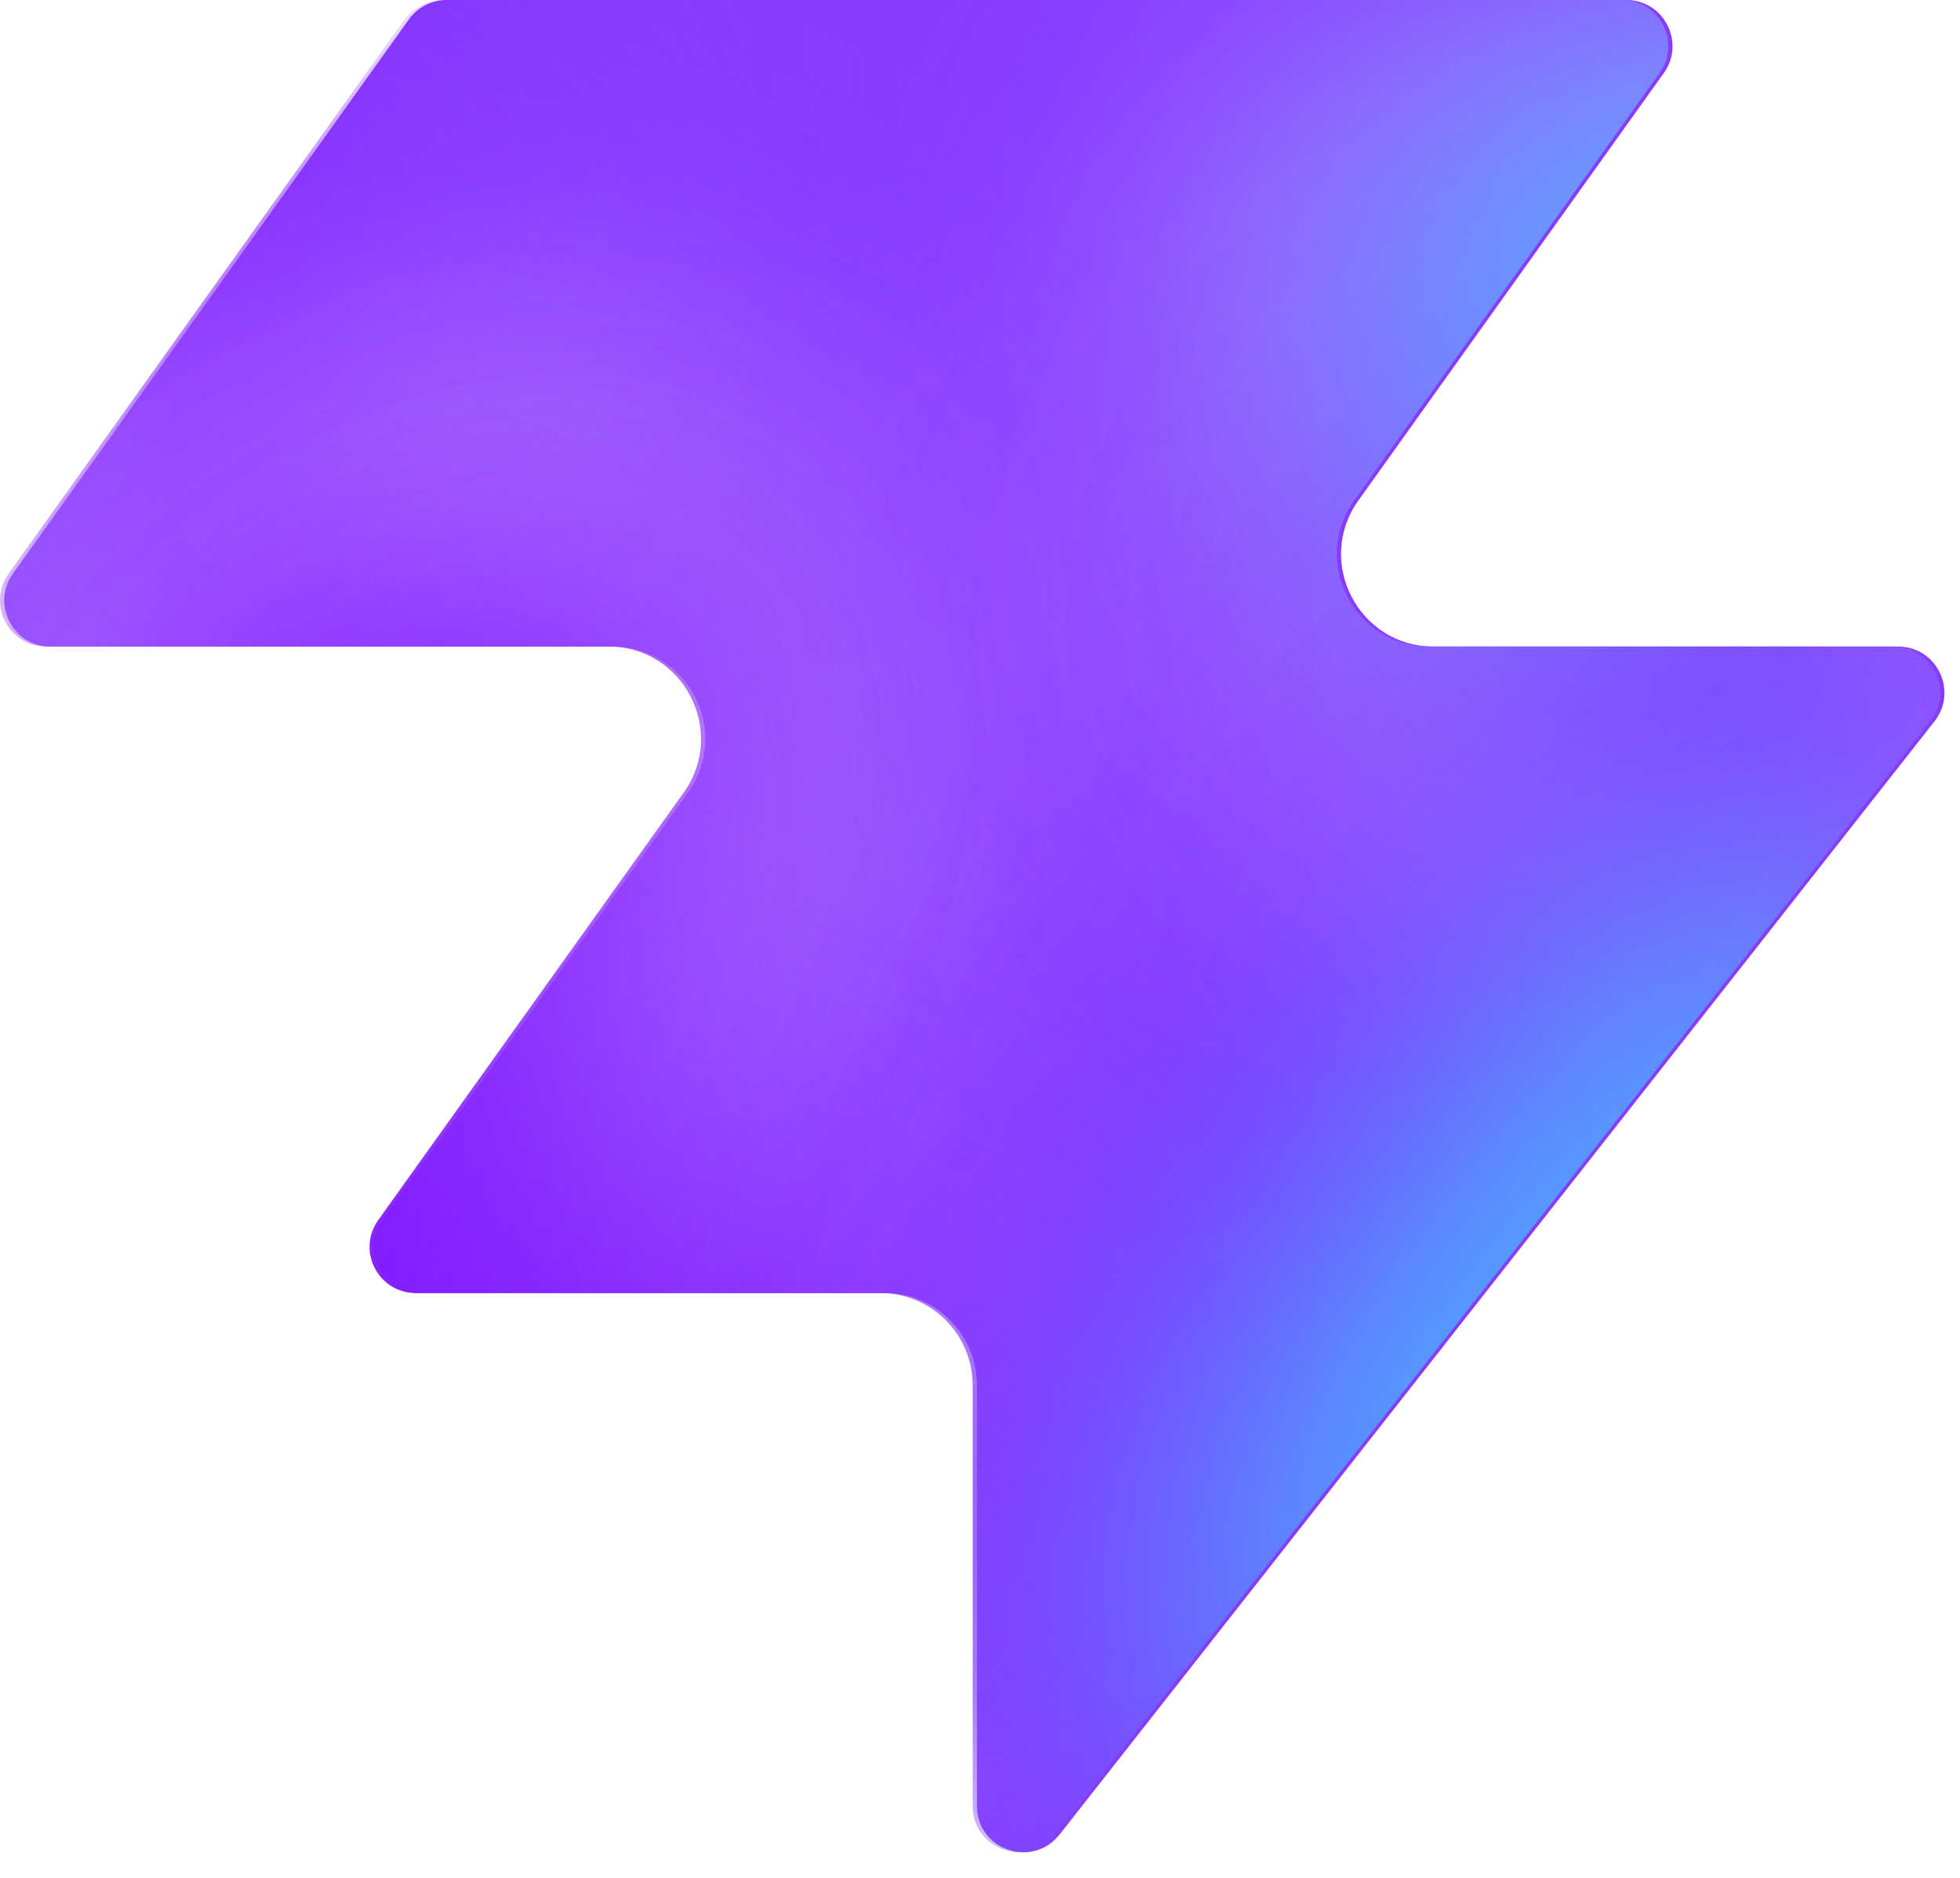
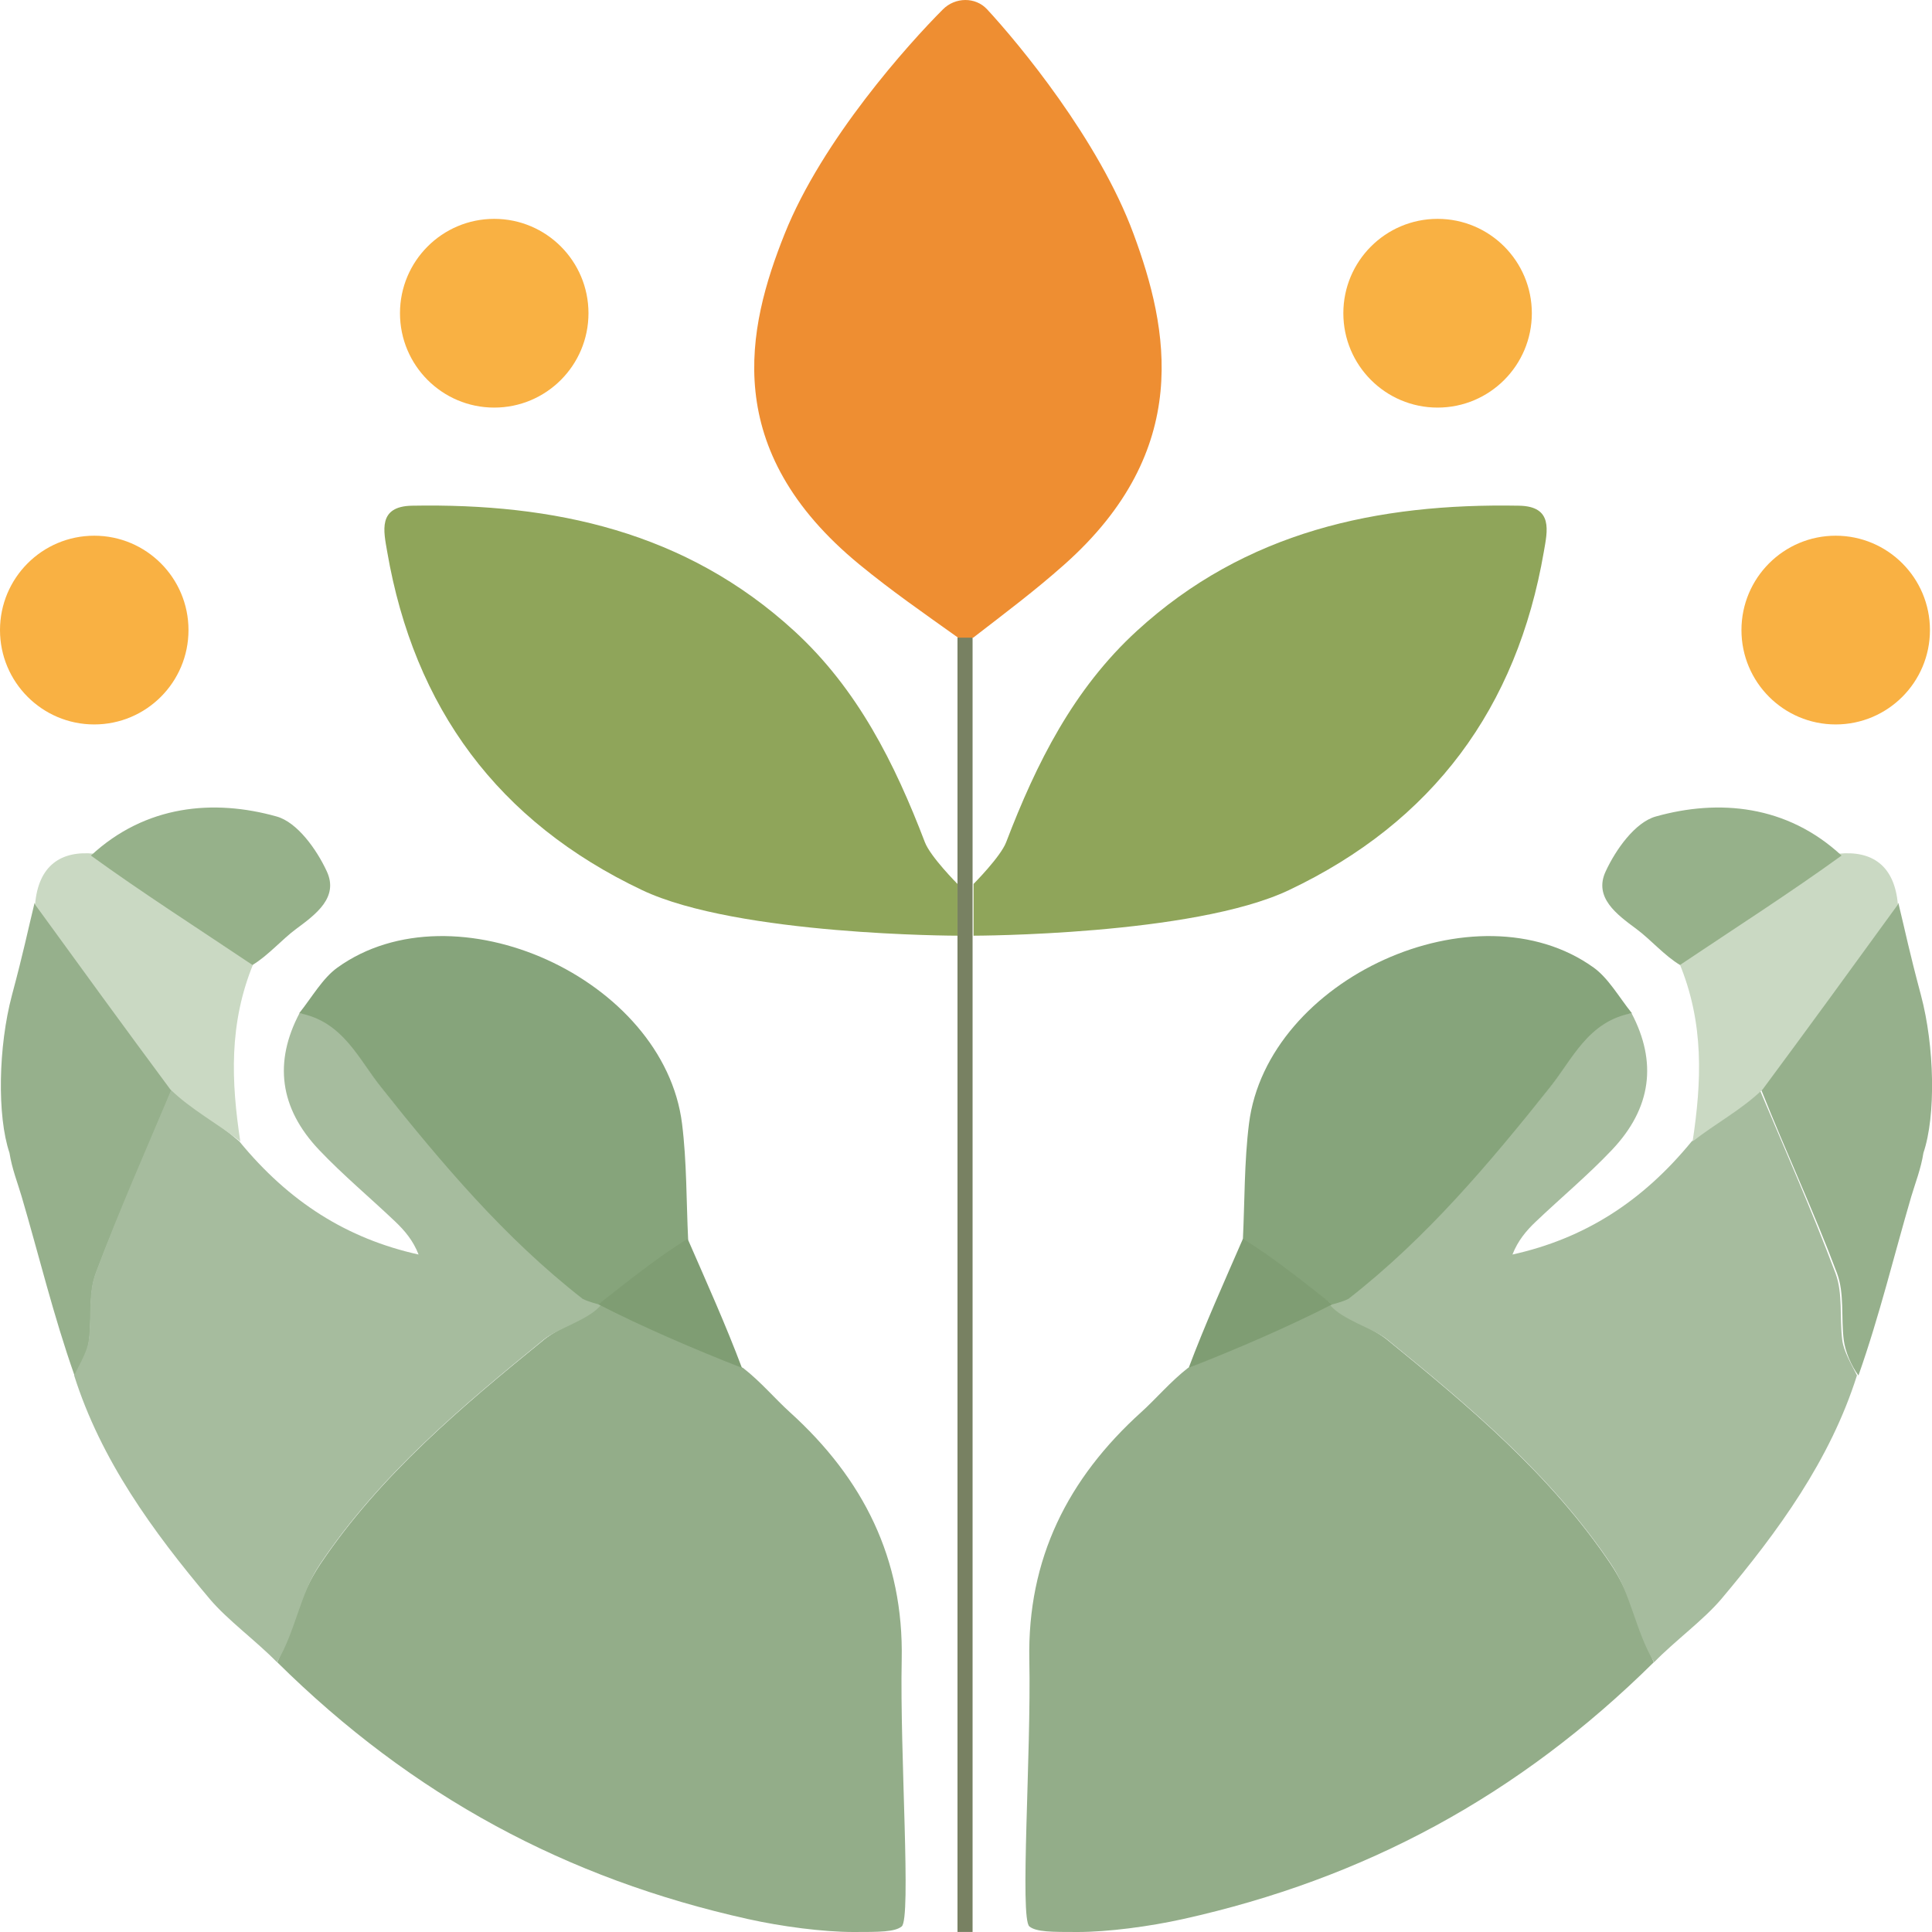
- <svg xmlns="http://www.w3.org/2000/svg" width="48" height="46" fill="none" viewBox="0 0 48 46">
-   <path fill="#863bff" d="M25.946 44.938c-.664.845-2.021.375-2.021-.698V33.937a2.26 2.26 0 0 0-2.262-2.262H10.287c-.92 0-1.456-1.04-.92-1.788l7.48-10.471c1.07-1.497 0-3.578-1.842-3.578H1.237c-.92 0-1.456-1.04-.92-1.788L10.013.474c.214-.297.556-.474.92-.474h28.894c.92 0 1.456 1.04.92 1.788l-7.48 10.471c-1.07 1.498 0 3.579 1.842 3.579h11.377c.943 0 1.473 1.088.89 1.83L25.947 44.94z" style="fill:#863bff;fill:color(display-p3 .525 .23 1);fill-opacity:1" />
-   <mask id="a" width="48" height="46" x="0" y="0" maskUnits="userSpaceOnUse" style="mask-type:alpha">
-     <path fill="#000" d="M25.842 44.938c-.664.844-2.021.375-2.021-.698V33.937a2.26 2.26 0 0 0-2.262-2.262H10.183c-.92 0-1.456-1.04-.92-1.788l7.48-10.471c1.07-1.498 0-3.579-1.842-3.579H1.133c-.92 0-1.456-1.04-.92-1.787L9.91.473c.214-.297.556-.474.92-.474h28.894c.92 0 1.456 1.04.92 1.788l-7.48 10.471c-1.07 1.498 0 3.578 1.842 3.578h11.377c.943 0 1.473 1.088.89 1.832L25.843 44.94z" style="fill:#000;fill-opacity:1" />
-   </mask>
-   <g mask="url(#a)">
-     <g filter="url(#b)">
-       <ellipse cx="5.508" cy="14.704" fill="#ede6ff" rx="5.508" ry="14.704" style="fill:#ede6ff;fill:color(display-p3 .927 .903 1);fill-opacity:1" transform="matrix(.00324 1 1 -.00324 -4.47 31.516)" />
-     </g>
-     <g filter="url(#c)">
-       <ellipse cx="10.399" cy="29.851" fill="#ede6ff" rx="10.399" ry="29.851" style="fill:#ede6ff;fill:color(display-p3 .927 .903 1);fill-opacity:1" transform="matrix(.00324 1 1 -.00324 -39.328 7.883)" />
-     </g>
-     <g filter="url(#d)">
-       <ellipse cx="5.508" cy="30.487" fill="#7e14ff" rx="5.508" ry="30.487" style="fill:#7e14ff;fill:color(display-p3 .492 .077 1);fill-opacity:1" transform="rotate(89.814 -25.913 -14.639)scale(1 -1)" />
-     </g>
-     <g filter="url(#e)">
-       <ellipse cx="5.508" cy="30.599" fill="#7e14ff" rx="5.508" ry="30.599" style="fill:#7e14ff;fill:color(display-p3 .492 .077 1);fill-opacity:1" transform="rotate(89.814 -32.644 -3.334)scale(1 -1)" />
-     </g>
-     <g filter="url(#f)">
-       <ellipse cx="5.508" cy="30.599" fill="#7e14ff" rx="5.508" ry="30.599" style="fill:#7e14ff;fill:color(display-p3 .492 .077 1);fill-opacity:1" transform="matrix(.00324 1 1 -.00324 -34.34 30.47)" />
-     </g>
-     <g filter="url(#g)">
-       <ellipse cx="14.072" cy="22.078" fill="#ede6ff" rx="14.072" ry="22.078" style="fill:#ede6ff;fill:color(display-p3 .927 .903 1);fill-opacity:1" transform="rotate(93.35 24.506 48.493)scale(-1 1)" />
-     </g>
-     <g filter="url(#h)">
-       <ellipse cx="3.47" cy="21.501" fill="#7e14ff" rx="3.47" ry="21.501" style="fill:#7e14ff;fill:color(display-p3 .492 .077 1);fill-opacity:1" transform="rotate(89.009 28.708 47.59)scale(-1 1)" />
-     </g>
-     <g filter="url(#i)">
-       <ellipse cx="3.47" cy="21.501" fill="#7e14ff" rx="3.47" ry="21.501" style="fill:#7e14ff;fill:color(display-p3 .492 .077 1);fill-opacity:1" transform="rotate(89.009 28.708 47.59)scale(-1 1)" />
-     </g>
-     <g filter="url(#j)">
-       <ellipse cx=".387" cy="8.972" fill="#7e14ff" rx="4.407" ry="29.108" style="fill:#7e14ff;fill:color(display-p3 .492 .077 1);fill-opacity:1" transform="rotate(39.51 .387 8.972)" />
-     </g>
-     <g filter="url(#k)">
-       <ellipse cx="47.523" cy="-6.092" fill="#7e14ff" rx="4.407" ry="29.108" style="fill:#7e14ff;fill:color(display-p3 .492 .077 1);fill-opacity:1" transform="rotate(37.892 47.523 -6.092)" />
-     </g>
-     <g filter="url(#l)">
-       <ellipse cx="41.412" cy="6.333" fill="#47bfff" rx="5.971" ry="9.665" style="fill:#47bfff;fill:color(display-p3 .28 .748 1);fill-opacity:1" transform="rotate(37.892 41.412 6.333)" />
-     </g>
-     <g filter="url(#m)">
-       <ellipse cx="-1.879" cy="38.332" fill="#7e14ff" rx="4.407" ry="29.108" style="fill:#7e14ff;fill:color(display-p3 .492 .077 1);fill-opacity:1" transform="rotate(37.892 -1.88 38.332)" />
-     </g>
-     <g filter="url(#n)">
-       <ellipse cx="-1.879" cy="38.332" fill="#7e14ff" rx="4.407" ry="29.108" style="fill:#7e14ff;fill:color(display-p3 .492 .077 1);fill-opacity:1" transform="rotate(37.892 -1.88 38.332)" />
-     </g>
-     <g filter="url(#o)">
-       <ellipse cx="35.651" cy="29.907" fill="#7e14ff" rx="4.407" ry="29.108" style="fill:#7e14ff;fill:color(display-p3 .492 .077 1);fill-opacity:1" transform="rotate(37.892 35.651 29.907)" />
-     </g>
-     <g filter="url(#p)">
-       <ellipse cx="38.418" cy="32.4" fill="#47bfff" rx="5.971" ry="15.297" style="fill:#47bfff;fill:color(display-p3 .28 .748 1);fill-opacity:1" transform="rotate(37.892 38.418 32.4)" />
-     </g>
-   </g>
-   <defs>
-     <filter id="b" width="60.045" height="41.654" x="-19.77" y="16.149" color-interpolation-filters="sRGB" filterUnits="userSpaceOnUse">
-       <feFlood flood-opacity="0" result="BackgroundImageFix" />
-       <feBlend in="SourceGraphic" in2="BackgroundImageFix" result="shape" />
-       <feGaussianBlur result="effect1_foregroundBlur_2002_17158" stdDeviation="7.659" />
-     </filter>
-     <filter id="c" width="90.34" height="51.437" x="-54.613" y="-7.533" color-interpolation-filters="sRGB" filterUnits="userSpaceOnUse">
-       <feFlood flood-opacity="0" result="BackgroundImageFix" />
-       <feBlend in="SourceGraphic" in2="BackgroundImageFix" result="shape" />
-       <feGaussianBlur result="effect1_foregroundBlur_2002_17158" stdDeviation="7.659" />
-     </filter>
-     <filter id="d" width="79.355" height="29.4" x="-49.64" y="2.03" color-interpolation-filters="sRGB" filterUnits="userSpaceOnUse">
-       <feFlood flood-opacity="0" result="BackgroundImageFix" />
-       <feBlend in="SourceGraphic" in2="BackgroundImageFix" result="shape" />
-       <feGaussianBlur result="effect1_foregroundBlur_2002_17158" stdDeviation="4.596" />
-     </filter>
-     <filter id="e" width="79.579" height="29.4" x="-45.045" y="20.029" color-interpolation-filters="sRGB" filterUnits="userSpaceOnUse">
-       <feFlood flood-opacity="0" result="BackgroundImageFix" />
-       <feBlend in="SourceGraphic" in2="BackgroundImageFix" result="shape" />
-       <feGaussianBlur result="effect1_foregroundBlur_2002_17158" stdDeviation="4.596" />
-     </filter>
-     <filter id="f" width="79.579" height="29.4" x="-43.513" y="21.178" color-interpolation-filters="sRGB" filterUnits="userSpaceOnUse">
-       <feFlood flood-opacity="0" result="BackgroundImageFix" />
-       <feBlend in="SourceGraphic" in2="BackgroundImageFix" result="shape" />
-       <feGaussianBlur result="effect1_foregroundBlur_2002_17158" stdDeviation="4.596" />
-     </filter>
-     <filter id="g" width="74.749" height="58.852" x="15.756" y="-17.901" color-interpolation-filters="sRGB" filterUnits="userSpaceOnUse">
-       <feFlood flood-opacity="0" result="BackgroundImageFix" />
-       <feBlend in="SourceGraphic" in2="BackgroundImageFix" result="shape" />
-       <feGaussianBlur result="effect1_foregroundBlur_2002_17158" stdDeviation="7.659" />
-     </filter>
-     <filter id="h" width="61.377" height="25.362" x="23.548" y="2.284" color-interpolation-filters="sRGB" filterUnits="userSpaceOnUse">
-       <feFlood flood-opacity="0" result="BackgroundImageFix" />
-       <feBlend in="SourceGraphic" in2="BackgroundImageFix" result="shape" />
-       <feGaussianBlur result="effect1_foregroundBlur_2002_17158" stdDeviation="4.596" />
-     </filter>
-     <filter id="i" width="61.377" height="25.362" x="23.548" y="2.284" color-interpolation-filters="sRGB" filterUnits="userSpaceOnUse">
-       <feFlood flood-opacity="0" result="BackgroundImageFix" />
-       <feBlend in="SourceGraphic" in2="BackgroundImageFix" result="shape" />
-       <feGaussianBlur result="effect1_foregroundBlur_2002_17158" stdDeviation="4.596" />
-     </filter>
-     <filter id="j" width="56.045" height="63.649" x="-27.636" y="-22.853" color-interpolation-filters="sRGB" filterUnits="userSpaceOnUse">
-       <feFlood flood-opacity="0" result="BackgroundImageFix" />
-       <feBlend in="SourceGraphic" in2="BackgroundImageFix" result="shape" />
-       <feGaussianBlur result="effect1_foregroundBlur_2002_17158" stdDeviation="4.596" />
-     </filter>
-     <filter id="k" width="54.814" height="64.646" x="20.116" y="-38.415" color-interpolation-filters="sRGB" filterUnits="userSpaceOnUse">
-       <feFlood flood-opacity="0" result="BackgroundImageFix" />
-       <feBlend in="SourceGraphic" in2="BackgroundImageFix" result="shape" />
-       <feGaussianBlur result="effect1_foregroundBlur_2002_17158" stdDeviation="4.596" />
-     </filter>
-     <filter id="l" width="33.541" height="35.313" x="24.641" y="-11.323" color-interpolation-filters="sRGB" filterUnits="userSpaceOnUse">
-       <feFlood flood-opacity="0" result="BackgroundImageFix" />
-       <feBlend in="SourceGraphic" in2="BackgroundImageFix" result="shape" />
-       <feGaussianBlur result="effect1_foregroundBlur_2002_17158" stdDeviation="4.596" />
-     </filter>
-     <filter id="m" width="54.814" height="64.646" x="-29.286" y="6.009" color-interpolation-filters="sRGB" filterUnits="userSpaceOnUse">
-       <feFlood flood-opacity="0" result="BackgroundImageFix" />
-       <feBlend in="SourceGraphic" in2="BackgroundImageFix" result="shape" />
-       <feGaussianBlur result="effect1_foregroundBlur_2002_17158" stdDeviation="4.596" />
-     </filter>
-     <filter id="n" width="54.814" height="64.646" x="-29.286" y="6.009" color-interpolation-filters="sRGB" filterUnits="userSpaceOnUse">
-       <feFlood flood-opacity="0" result="BackgroundImageFix" />
-       <feBlend in="SourceGraphic" in2="BackgroundImageFix" result="shape" />
-       <feGaussianBlur result="effect1_foregroundBlur_2002_17158" stdDeviation="4.596" />
-     </filter>
-     <filter id="o" width="54.814" height="64.646" x="8.244" y="-2.416" color-interpolation-filters="sRGB" filterUnits="userSpaceOnUse">
-       <feFlood flood-opacity="0" result="BackgroundImageFix" />
-       <feBlend in="SourceGraphic" in2="BackgroundImageFix" result="shape" />
-       <feGaussianBlur result="effect1_foregroundBlur_2002_17158" stdDeviation="4.596" />
-     </filter>
-     <filter id="p" width="39.409" height="43.623" x="18.713" y="10.588" color-interpolation-filters="sRGB" filterUnits="userSpaceOnUse">
-       <feFlood flood-opacity="0" result="BackgroundImageFix" />
-       <feBlend in="SourceGraphic" in2="BackgroundImageFix" result="shape" />
-       <feGaussianBlur result="effect1_foregroundBlur_2002_17158" stdDeviation="4.596" />
-     </filter>
-   </defs>
+ <svg xmlns="http://www.w3.org/2000/svg" width="32" height="32" viewBox="0 0 32 32" fill="none">
+   <path d="M16.109 10.56H15.859L15.859 31.999H16.109V10.56Z" fill="#788162" />
+   <path d="M14.241 9.355C14.77 9.789 15.279 10.141 15.869 10.562H16.119C16.664 10.141 17.135 9.789 17.624 9.355C19.771 7.451 19.353 5.436 18.775 3.874C18.198 2.311 16.87 0.717 16.35 0.155C16.156 -0.055 15.82 -0.048 15.618 0.155C15.056 0.717 13.62 2.311 12.996 3.874C12.371 5.436 11.918 7.451 14.241 9.355Z" fill="#EE8E32" />
+   <path d="M16.125 15.498V14.641C16.125 14.641 16.573 14.191 16.665 13.95C17.165 12.642 17.78 11.411 18.832 10.448C20.627 8.804 22.811 8.333 25.161 8.376C25.731 8.386 25.629 8.8 25.571 9.137C25.125 11.725 23.735 13.612 21.347 14.744C19.762 15.495 16.125 15.498 16.125 15.498Z" fill="#8FA55A" />
+   <path d="M15.859 15.498V14.641C15.859 14.641 15.411 14.191 15.319 13.95C14.819 12.642 14.204 11.411 13.152 10.448C11.357 8.804 9.174 8.333 6.824 8.376C6.253 8.386 6.355 8.8 6.413 9.137C6.859 11.725 8.25 13.612 10.637 14.744C12.223 15.495 15.859 15.498 15.859 15.498Z" fill="#8FA55A" />
+   <ellipse cx="8.186" cy="5.188" rx="1.561" ry="1.563" fill="#F9B143" />
+   <ellipse cx="23.811" cy="5.188" rx="1.561" ry="1.563" fill="#F9B143" />
+   <path d="M14.935 31.908C15.096 31.777 14.903 29.047 14.935 27.493C14.97 25.817 14.296 24.488 13.082 23.39C12.839 23.17 12.598 22.883 12.307 22.657C11.469 22.32 10.089 21.67 10.089 21.67L9.929 21.605C9.696 21.837 9.239 22.003 9.016 22.185C7.649 23.297 6.298 24.43 5.304 25.909C4.968 26.41 4.848 26.953 4.592 27.532C6.829 29.744 9.381 31.118 12.391 31.786C12.944 31.909 13.633 32 14.137 32C14.566 32 14.821 32 14.935 31.908Z" fill="#93AD89" />
+   <path d="M0.157 19.095C0.198 19.358 0.292 19.592 0.358 19.817C0.641 20.778 0.885 21.793 1.234 22.782C1.355 22.621 1.454 22.384 1.477 22.193C1.523 21.825 1.463 21.423 1.589 21.089C1.978 20.053 2.43 19.096 2.852 18.032C2.085 16.997 1.331 15.95 0.572 14.957C0.448 15.467 0.399 15.73 0.198 16.483C-0.028 17.331 -0.05 18.483 0.157 19.095Z" fill="#96B08C" />
+   <path d="M2.845 18.031C2.415 19.052 1.972 20.052 1.583 21.088C1.457 21.422 1.517 21.824 1.471 22.192C1.448 22.383 1.325 22.582 1.228 22.781C1.671 24.183 2.533 25.367 3.473 26.483C3.766 26.831 4.243 27.178 4.588 27.532C4.902 27.005 4.964 26.409 5.3 25.908C6.293 24.429 7.645 23.296 9.011 22.184C9.235 22.003 9.766 21.857 9.961 21.607C8.674 20.55 7.326 19.268 6.319 18.012C5.952 17.552 5.695 16.872 4.961 16.781C4.536 17.587 4.626 18.351 5.285 19.046C5.683 19.465 6.13 19.837 6.549 20.236C6.704 20.384 6.844 20.549 6.933 20.779C5.744 20.515 4.785 19.906 3.965 18.906C3.571 18.567 3.185 18.325 2.845 18.031Z" fill="#A6BC9E" />
+   <path d="M4.956 16.782C5.682 16.915 5.946 17.552 6.314 18.012C7.32 19.269 8.344 20.493 9.649 21.512C9.747 21.564 9.92 21.605 9.92 21.605C9.92 21.605 10.923 20.882 11.398 20.534C11.367 19.893 11.376 19.247 11.297 18.613C10.997 16.205 7.523 14.634 5.588 16.027C5.345 16.201 5.169 16.514 4.956 16.782Z" fill="#86A47B" />
+   <path d="M2.821 18.044C3.168 18.38 3.599 18.607 3.98 18.906C3.832 17.924 3.784 16.953 4.203 15.946C3.306 15.293 2.435 14.717 1.563 14.14C1.016 14.085 0.635 14.329 0.581 14.982C1.332 16.017 2.054 17.009 2.821 18.044Z" fill="#CAD9C3" />
+   <path d="M1.506 14.171C2.346 14.78 3.278 15.377 4.182 15.983C4.437 15.831 4.673 15.557 4.905 15.386C5.232 15.144 5.613 14.864 5.413 14.433C5.245 14.069 4.924 13.62 4.583 13.524C3.54 13.231 2.41 13.332 1.506 14.171Z" fill="#96B18A" />
+   <path d="M11.389 20.518C10.894 20.823 10.405 21.217 9.911 21.604C10.668 21.991 11.488 22.341 12.289 22.657C12.024 21.951 11.701 21.233 11.389 20.518Z" fill="#7F9D73" />
+   <path d="M17.05 31.908C16.888 31.777 17.081 29.047 17.049 27.493C17.015 25.817 17.688 24.488 18.902 23.39C19.146 23.17 19.387 22.883 19.677 22.657C20.515 22.32 21.895 21.67 21.895 21.67L22.055 21.605C22.288 21.837 22.745 22.003 22.969 22.185C24.335 23.297 25.687 24.43 26.68 25.909C27.017 26.41 27.137 26.953 27.392 27.532C25.155 29.744 22.603 31.118 19.593 31.786C19.04 31.909 18.352 32 17.848 32C17.418 32 17.163 32 17.05 31.908Z" fill="#93AD89" />
+   <path d="M31.858 19.095C31.817 19.358 31.724 19.592 31.657 19.817C31.375 20.778 31.131 21.793 30.782 22.782C30.661 22.621 30.562 22.384 30.538 22.193C30.492 21.825 30.552 21.423 30.427 21.089C30.038 20.053 29.586 19.096 29.164 18.032C29.931 16.997 30.685 15.95 31.443 14.957C31.567 15.467 31.616 15.73 31.817 16.483C32.043 17.331 32.066 18.483 31.858 19.095Z" fill="#96B08C" />
+   <path d="M29.139 18.031C29.569 19.052 30.012 20.052 30.401 21.088C30.527 21.422 30.467 21.824 30.513 22.192C30.537 22.383 30.659 22.582 30.757 22.781C30.314 24.183 29.451 25.367 28.512 26.483C28.218 26.831 27.741 27.178 27.397 27.532C27.083 27.005 27.021 26.409 26.684 25.908C25.691 24.429 24.34 23.296 22.973 22.184C22.75 22.003 22.219 21.857 22.023 21.607C23.31 20.55 24.659 19.268 25.665 18.012C26.033 17.552 26.29 16.872 27.023 16.781C27.448 17.587 27.358 18.351 26.699 19.046C26.302 19.465 25.855 19.837 25.436 20.236C25.28 20.384 25.141 20.549 25.051 20.779C26.241 20.515 27.2 19.906 28.019 18.906C28.413 18.567 28.8 18.325 29.139 18.031Z" fill="#A6BC9E" />
+   <path d="M27.029 16.782C26.302 16.915 26.039 17.552 25.671 18.012C24.665 19.269 23.641 20.493 22.336 21.512C22.237 21.564 22.064 21.605 22.064 21.605C22.064 21.605 21.062 20.882 20.586 20.534C20.617 19.893 20.608 19.247 20.687 18.613C20.987 16.205 24.461 14.634 26.397 16.027C26.639 16.201 26.815 16.514 27.029 16.782Z" fill="#86A47B" />
+   <path d="M29.195 18.044C28.848 18.38 28.416 18.607 28.035 18.906C28.183 17.924 28.232 16.953 27.812 15.946C28.709 15.293 29.581 14.717 30.453 14.14C31 14.085 31.38 14.329 31.435 14.982C30.684 16.017 29.962 17.009 29.195 18.044Z" fill="#CAD9C3" />
+   <path d="M30.502 14.171C29.662 14.78 28.73 15.377 27.826 15.983C27.571 15.831 27.335 15.557 27.103 15.386C26.776 15.144 26.394 14.864 26.595 14.433C26.763 14.069 27.083 13.62 27.424 13.524C28.467 13.231 29.598 13.332 30.502 14.171Z" fill="#96B18A" />
+   <path d="M20.587 20.518C21.083 20.823 21.571 21.217 22.066 21.604C21.308 21.991 20.489 22.341 19.688 22.657C19.953 21.951 20.276 21.233 20.587 20.518Z" fill="#7F9D73" />
+   <ellipse cx="1.561" cy="10.436" rx="1.561" ry="1.563" fill="#F9B143" />
+   <ellipse cx="30.405" cy="10.436" rx="1.561" ry="1.563" fill="#F9B143" />
</svg>
